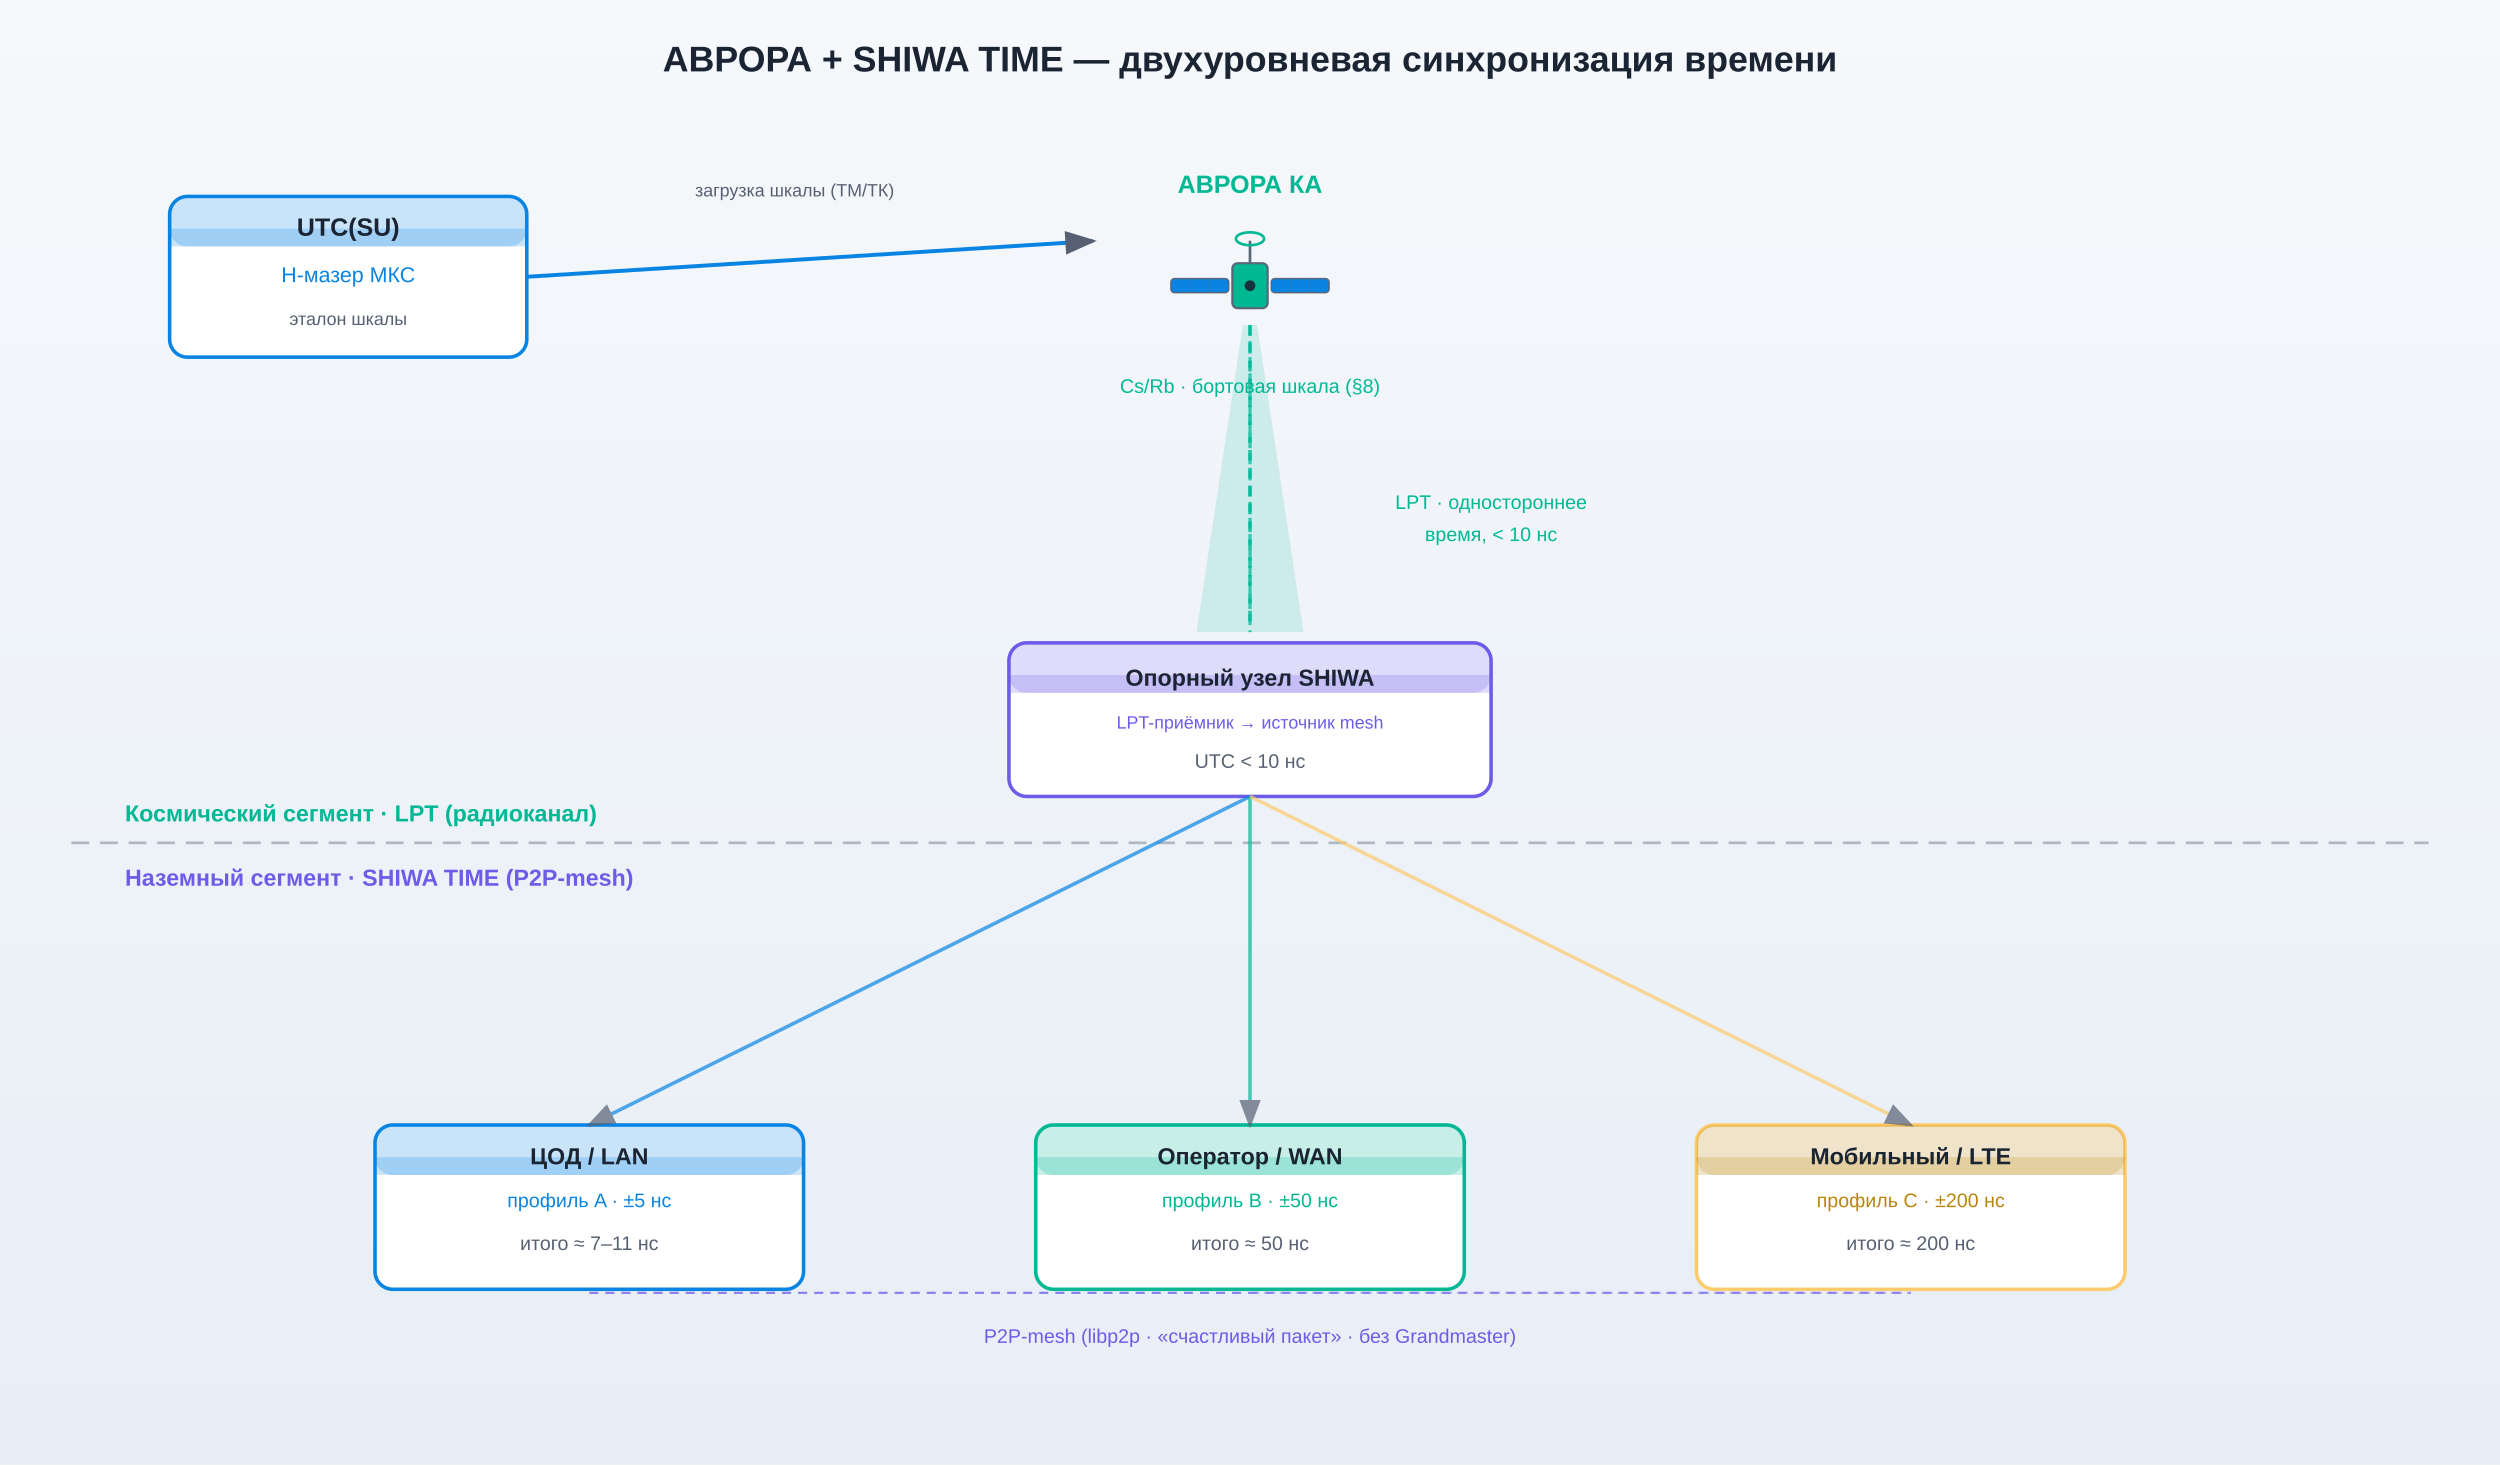
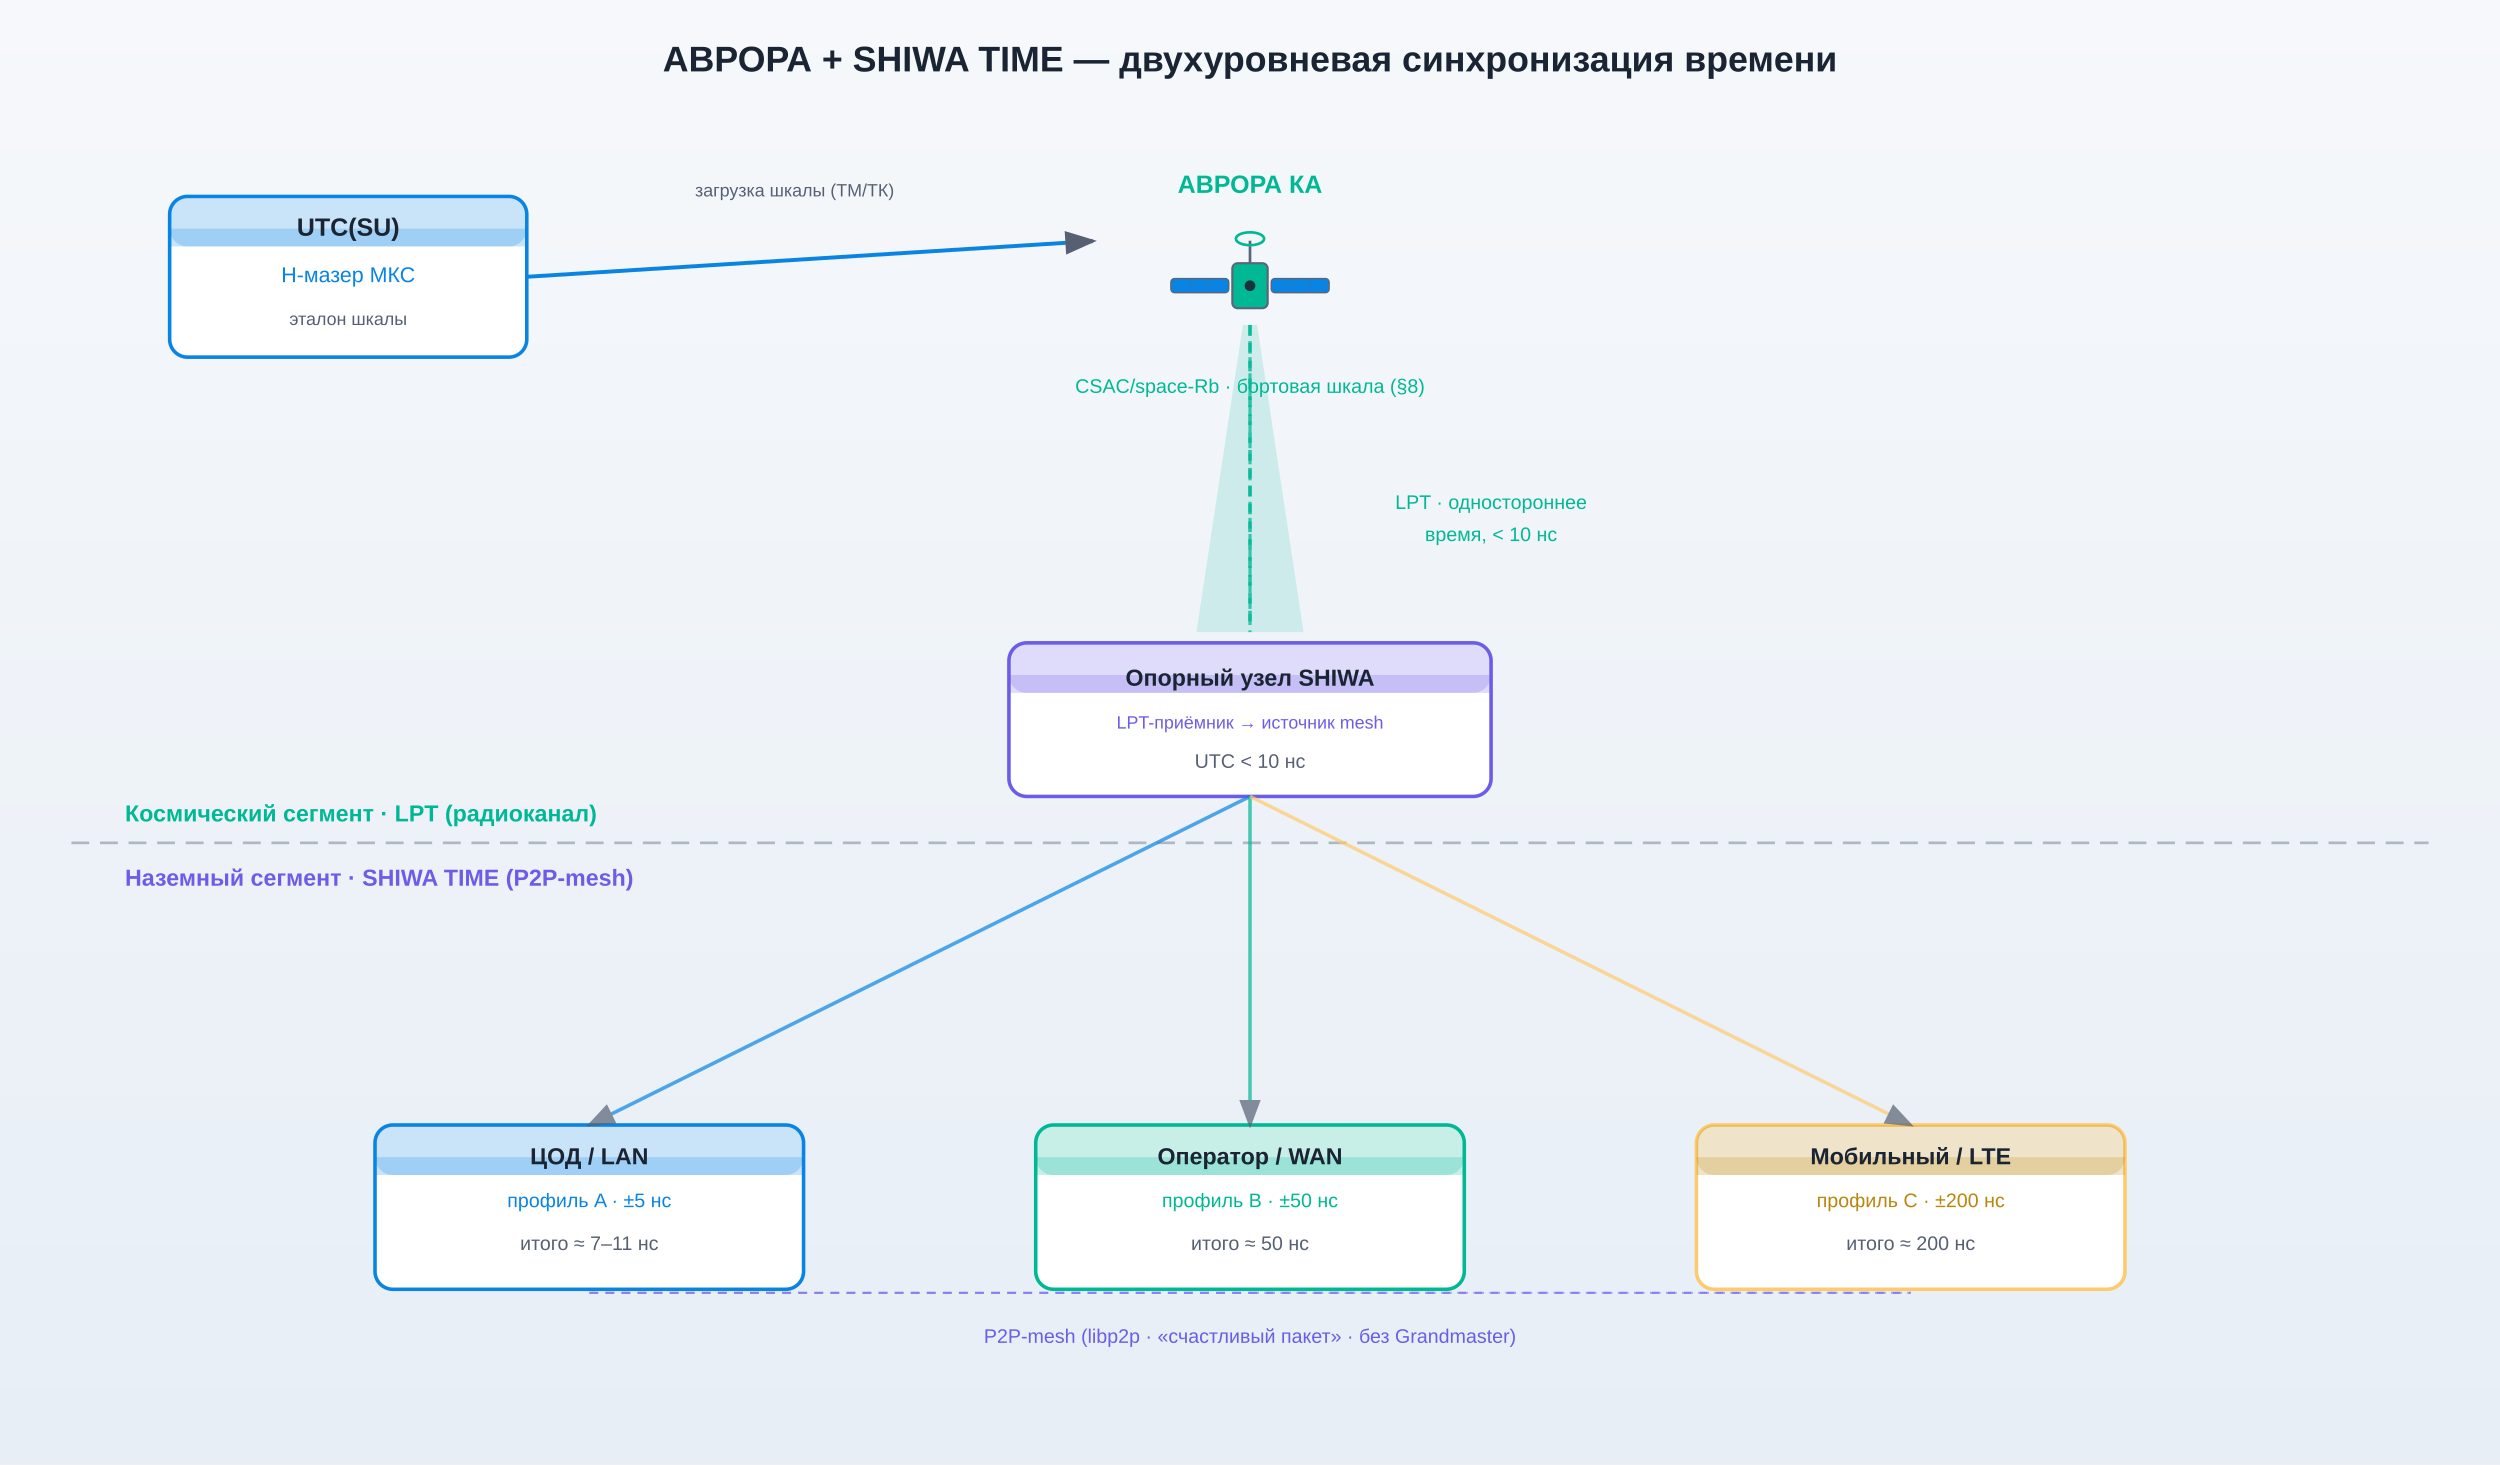
<svg xmlns="http://www.w3.org/2000/svg" width="1400" height="820">
  <defs>
    <linearGradient id="space_bg" x1="0" y1="0" x2="0" y2="1" gradientUnits="objectBoundingBox">
      <stop offset="0%" stop-color="#f6f8fb" />
      <stop offset="100%" stop-color="#e7eef6" />
    </linearGradient>
    <radialGradient id="earth_grad" cx="42%" cy="38%" r="60%">
      <stop offset="0%" stop-color="#2d9d78" />
      <stop offset="45%" stop-color="#1b6b4a" />
      <stop offset="100%" stop-color="#0a2e1f" />
    </radialGradient>
    <radialGradient id="atm_grad" cx="50%" cy="50%" r="50%">
      <stop offset="80%" stop-color="#74b9ff" stop-opacity="0" />
      <stop offset="100%" stop-color="#74b9ff" stop-opacity="0.18" />
    </radialGradient>
    <filter id="glow_green" x="-50%" y="-50%" width="200%" height="200%">
      <feGaussianBlur in="SourceGraphic" stdDeviation="4" result="blur" />
      <feMerge>
        <feMergeNode in="blur" />
        <feMergeNode in="SourceGraphic" />
      </feMerge>
    </filter>
    <filter id="glow_user" x="-60%" y="-60%" width="220%" height="220%">
      <feGaussianBlur in="SourceGraphic" stdDeviation="3" result="blur" />
      <feMerge>
        <feMergeNode in="blur" />
        <feMergeNode in="SourceGraphic" />
      </feMerge>
    </filter>
    <filter id="glow_mcs" x="-60%" y="-60%" width="220%" height="220%">
      <feGaussianBlur in="SourceGraphic" stdDeviation="5" result="blur" />
      <feMerge>
        <feMergeNode in="blur" />
        <feMergeNode in="SourceGraphic" />
      </feMerge>
    </filter>
    <filter id="text_glow">
      <feGaussianBlur in="SourceGraphic" stdDeviation="3" result="blur" />
      <feMerge>
        <feMergeNode in="blur" />
        <feMergeNode in="SourceGraphic" />
      </feMerge>
    </filter>
    <clipPath id="earth_clip">
      <rect x="0" y="0" width="1400" height="800" />
    </clipPath>
  </defs>
  <rect width="1400" height="820" fill="url(#space_bg)" />
  <text x="700" y="40" text-anchor="middle" font-family="Arial,sans-serif" font-size="20" font-weight="bold" fill="#1a2433">АВРОРА + SHIWA TIME — двухуровневая синхронизация времени</text>
  <defs>
    <marker id="amk" markerWidth="9" markerHeight="9" refX="7" refY="3" orient="auto">
      <path d="M0,0 L0,6 L8,3 z" fill="#566072" />
    </marker>
  </defs>
  <line x1="40" y1="472" x2="1360" y2="472" stroke="#aeb8c4" stroke-width="1.5" stroke-dasharray="10,6" />
  <text x="70.0" y="460.0" text-anchor="start" font-family="Arial,sans-serif" font-size="13" font-weight="bold" fill="#00b894" opacity="1.0">Космический сегмент · LPT (радиоканал)</text>
  <text x="70.0" y="496.0" text-anchor="start" font-family="Arial,sans-serif" font-size="13" font-weight="bold" fill="#6c5ce7" opacity="1.0">Наземный сегмент · SHIWA TIME (P2P-mesh)</text>
  <rect x="95" y="110" width="200" height="90" rx="10" fill="#ffffff" stroke="#0984e3" stroke-width="2" />
  <rect x="95" y="110" width="200" height="28" rx="10" fill="#0984e3" opacity="0.22" />
  <rect x="95" y="128" width="200" height="10" fill="#0984e3" opacity="0.22" />
  <text x="195.0" y="132.0" text-anchor="middle" font-family="Arial,sans-serif" font-size="14" font-weight="bold" fill="#1a2433" opacity="1.0">UTC(SU)</text>
  <text x="195.0" y="158.0" text-anchor="middle" font-family="Arial,sans-serif" font-size="12" font-weight="normal" fill="#0984e3" opacity="1.0">H-мазер МКС</text>
  <text x="195.0" y="182.0" text-anchor="middle" font-family="Arial,sans-serif" font-size="10" font-weight="normal" fill="#566072" opacity="1.0">эталон шкалы</text>
  <line x1="295" y1="155" x2="612" y2="135" stroke="#0984e3" stroke-width="2.2" marker-end="url(#amk)" />
  <text x="445.0" y="110.0" text-anchor="middle" font-family="Arial,sans-serif" font-size="10" font-weight="normal" fill="#566072" opacity="1.0">загрузка шкалы (ТМ/ТК)</text>
  <g transform="translate(700,160) rotate(0)">
    <rect x="-9.9" y="-12.6" width="19.8" height="25.2" rx="3" fill="#00b894" stroke="#5a6678" stroke-width="1.2" />
    <rect x="-44.3" y="-4.0" width="32.4" height="7.9" rx="2" fill="#0984e3" stroke="#5a6678" stroke-width="0.8" />
    <line x1="-33.5" y1="-4.0" x2="-33.5" y2="4.0" stroke="#5a6678" stroke-width="0.4" opacity="0.5" />
    <line x1="-22.7" y1="-4.0" x2="-22.7" y2="4.0" stroke="#5a6678" stroke-width="0.4" opacity="0.5" />
    <rect x="11.9" y="-4.0" width="32.4" height="7.9" rx="2" fill="#0984e3" stroke="#5a6678" stroke-width="0.8" />
    <line x1="22.7" y1="-4.0" x2="22.7" y2="4.0" stroke="#5a6678" stroke-width="0.4" opacity="0.5" />
    <line x1="33.5" y1="-4.0" x2="33.5" y2="4.0" stroke="#5a6678" stroke-width="0.4" opacity="0.5" />
    <line x1="0" y1="-12.6" x2="0" y2="-25.2" stroke="#5a6678" stroke-width="1.5" />
    <ellipse cx="0" cy="-26.3" rx="7.9" ry="3.6" fill="none" stroke="#00b894" stroke-width="1.5" />
    <circle cx="0" cy="0" r="3" fill="#1a2433" opacity="0.9" />
  </g>
  <text x="700.0" y="108.0" text-anchor="middle" font-family="Arial,sans-serif" font-size="14" font-weight="bold" fill="#00b894" opacity="1.0">АВРОРА КА</text>
-   <text x="700.0" y="220.0" text-anchor="middle" font-family="Arial,sans-serif" font-size="11" font-weight="normal" fill="#00b894" opacity="1.0">Cs/Rb · бортовая шкала (§8)</text>
+   <text x="700.0" y="220.0" text-anchor="middle" font-family="Arial,sans-serif" font-size="11" font-weight="normal" fill="#00b894" opacity="1.0">CSAC/space-Rb · бортовая шкала (§8)</text>
  <polygon points="696.0,182.0 704.0,182.0 730.0,354.0 670.0,354.0" fill="#00b894" opacity="0.15" />
  <line x1="700.0" y1="182.0" x2="700.0" y2="354.0" stroke="#00b894" stroke-width="1.8" opacity="0.75" stroke-dasharray="6,3" />
  <line x1="700" y1="182" x2="700" y2="352" stroke="#00b894" stroke-width="2" stroke-dasharray="6,4" opacity="0.8" />
  <text x="835.0" y="285.0" text-anchor="middle" font-family="Arial,sans-serif" font-size="11" font-weight="normal" fill="#00b894" opacity="1.0">LPT · одностороннее</text>
  <text x="835.0" y="303.0" text-anchor="middle" font-family="Arial,sans-serif" font-size="11" font-weight="normal" fill="#00b894" opacity="1.0">время, &lt; 10 нс</text>
  <rect x="565" y="360" width="270" height="86" rx="10" fill="#ffffff" stroke="#6c5ce7" stroke-width="2" />
  <rect x="565" y="360" width="270" height="28" rx="10" fill="#6c5ce7" opacity="0.22" />
  <rect x="565" y="378" width="270" height="10" fill="#6c5ce7" opacity="0.22" />
  <text x="700.0" y="384.0" text-anchor="middle" font-family="Arial,sans-serif" font-size="13" font-weight="bold" fill="#1a2433" opacity="1.0">Опорный узел SHIWA</text>
  <text x="700.0" y="408.0" text-anchor="middle" font-family="Arial,sans-serif" font-size="10" font-weight="normal" fill="#6c5ce7" opacity="1.0">LPT-приёмник → источник mesh</text>
  <text x="700.0" y="430.0" text-anchor="middle" font-family="Arial,sans-serif" font-size="11" font-weight="normal" fill="#566072" opacity="1.0">UTC &lt; 10 нс</text>
  <rect x="210" y="630" width="240" height="92" rx="10" fill="#ffffff" stroke="#0984e3" stroke-width="2" />
  <rect x="210" y="630" width="240" height="28" rx="10" fill="#0984e3" opacity="0.22" />
  <rect x="210" y="648" width="240" height="10" fill="#0984e3" opacity="0.22" />
  <text x="330.0" y="652.0" text-anchor="middle" font-family="Arial,sans-serif" font-size="13" font-weight="bold" fill="#1a2433" opacity="1.0">ЦОД / LAN</text>
  <text x="330.0" y="676.0" text-anchor="middle" font-family="Arial,sans-serif" font-size="11" font-weight="normal" fill="#0984e3" opacity="1.0">профиль A · ±5 нс</text>
  <text x="330.0" y="700.0" text-anchor="middle" font-family="Arial,sans-serif" font-size="11" font-weight="normal" fill="#566072" opacity="1.0">итого ≈ 7–11 нс</text>
  <line x1="700" y1="446" x2="330" y2="630" stroke="#0984e3" stroke-width="2" opacity="0.7" marker-end="url(#amk)" />
  <rect x="580" y="630" width="240" height="92" rx="10" fill="#ffffff" stroke="#00b894" stroke-width="2" />
  <rect x="580" y="630" width="240" height="28" rx="10" fill="#00b894" opacity="0.22" />
  <rect x="580" y="648" width="240" height="10" fill="#00b894" opacity="0.22" />
  <text x="700.0" y="652.0" text-anchor="middle" font-family="Arial,sans-serif" font-size="13" font-weight="bold" fill="#1a2433" opacity="1.0">Оператор / WAN</text>
  <text x="700.0" y="676.0" text-anchor="middle" font-family="Arial,sans-serif" font-size="11" font-weight="normal" fill="#00b894" opacity="1.0">профиль B · ±50 нс</text>
  <text x="700.0" y="700.0" text-anchor="middle" font-family="Arial,sans-serif" font-size="11" font-weight="normal" fill="#566072" opacity="1.0">итого ≈ 50 нс</text>
  <line x1="700" y1="446" x2="700" y2="630" stroke="#00b894" stroke-width="2" opacity="0.7" marker-end="url(#amk)" />
  <rect x="950" y="630" width="240" height="92" rx="10" fill="#ffffff" stroke="#fdcb6e" stroke-width="2" />
  <rect x="950" y="630" width="240" height="28" rx="10" fill="#b8860b" opacity="0.22" />
  <rect x="950" y="648" width="240" height="10" fill="#b8860b" opacity="0.22" />
  <text x="1070.0" y="652.0" text-anchor="middle" font-family="Arial,sans-serif" font-size="13" font-weight="bold" fill="#1a2433" opacity="1.0">Мобильный / LTE</text>
  <text x="1070.0" y="676.0" text-anchor="middle" font-family="Arial,sans-serif" font-size="11" font-weight="normal" fill="#b8860b" opacity="1.0">профиль C · ±200 нс</text>
  <text x="1070.0" y="700.0" text-anchor="middle" font-family="Arial,sans-serif" font-size="11" font-weight="normal" fill="#566072" opacity="1.0">итого ≈ 200 нс</text>
  <line x1="700" y1="446" x2="1070" y2="630" stroke="#fdcb6e" stroke-width="2" opacity="0.7" marker-end="url(#amk)" />
  <line x1="330" y1="724" x2="700" y2="724" stroke="#6c5ce7" stroke-width="1.2" stroke-dasharray="5,4" opacity="0.5" />
  <line x1="330" y1="724" x2="1070" y2="724" stroke="#6c5ce7" stroke-width="1.2" stroke-dasharray="5,4" opacity="0.5" />
  <line x1="700" y1="724" x2="1070" y2="724" stroke="#6c5ce7" stroke-width="1.2" stroke-dasharray="5,4" opacity="0.5" />
  <text x="700.0" y="752.0" text-anchor="middle" font-family="Arial,sans-serif" font-size="11" font-weight="normal" fill="#6c5ce7" opacity="1.0">P2P-mesh (libp2p · «счастливый пакет» · без Grandmaster)</text>
</svg>
